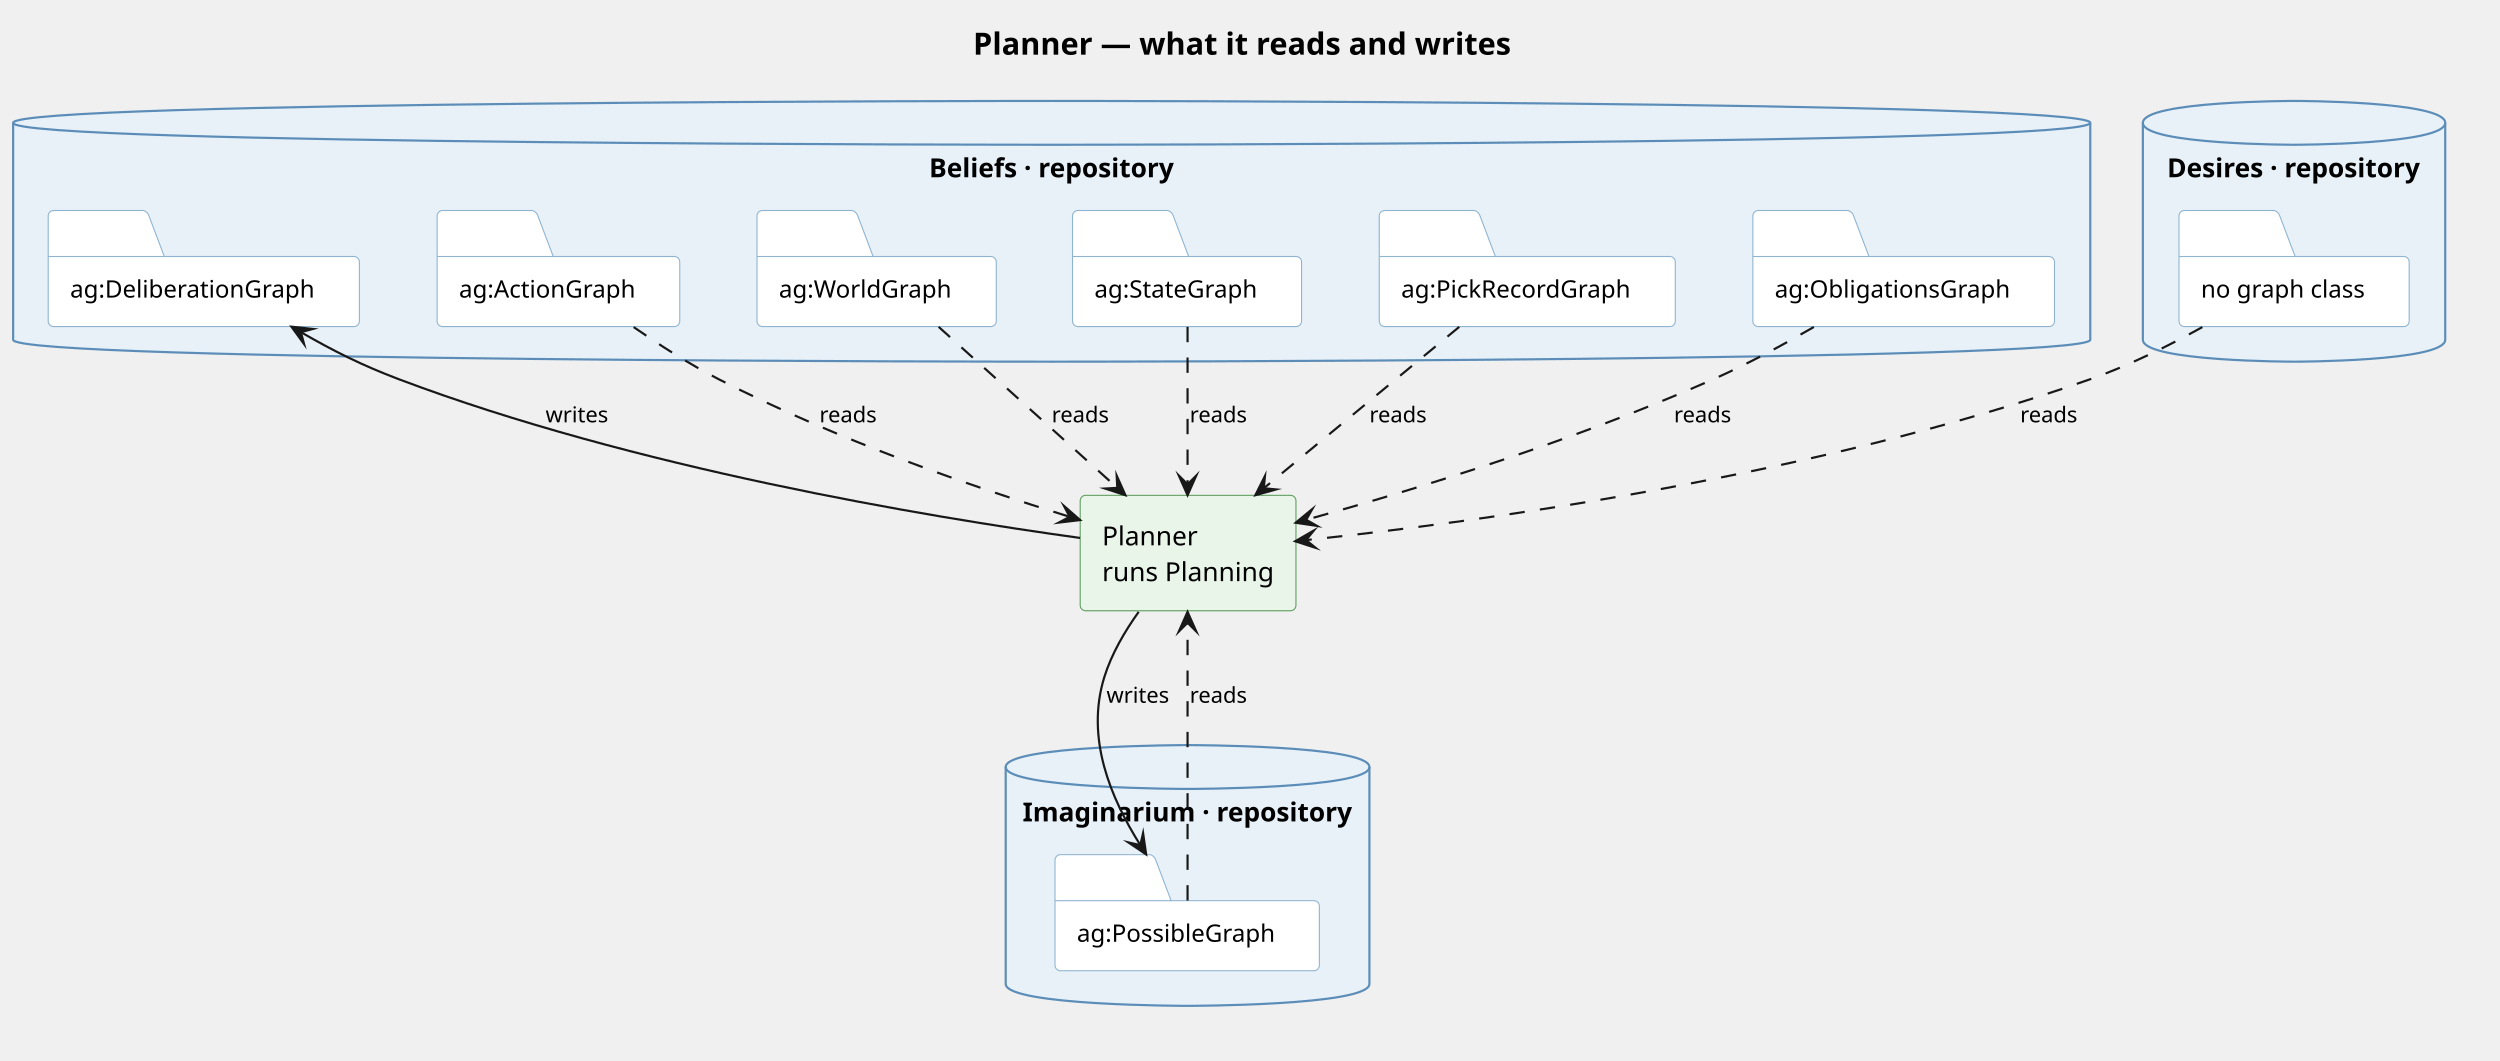
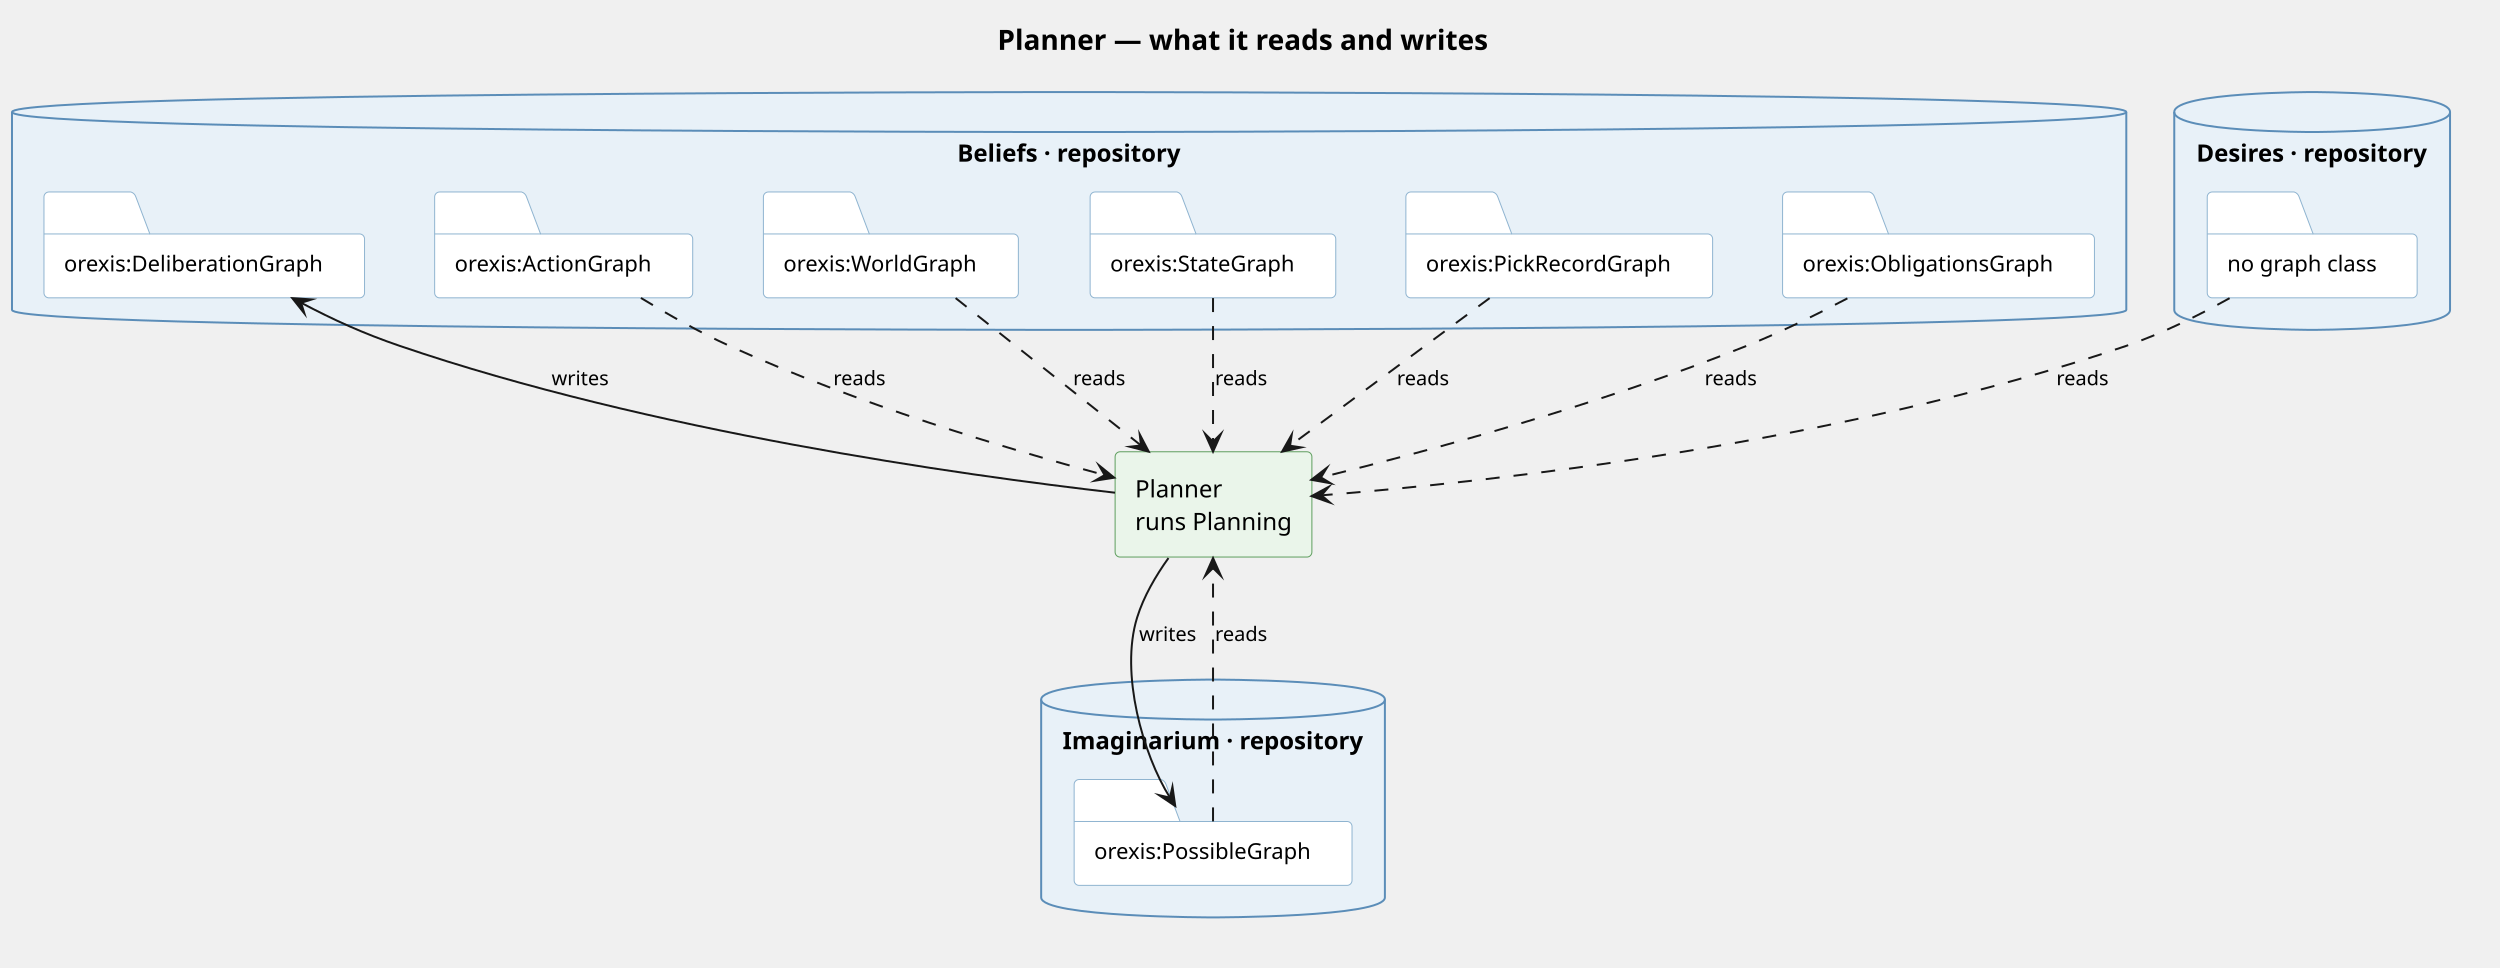
- <svg xmlns="http://www.w3.org/2000/svg" version="1.1" data-diagram-type="DESCRIPTION" style="width:1141px;height:484px;background:#FFFFFF;" width="1141px" height="484px" viewBox="0 0 1141 484" zoomAndPan="magnify" preserveAspectRatio="none" contentStyleType="text/css">
+ <svg xmlns="http://www.w3.org/2000/svg" version="1.1" data-diagram-type="DESCRIPTION" style="width:1251px;height:484px;background:#FFFFFF;" width="1251px" height="484px" viewBox="0 0 1251 484" zoomAndPan="magnify" preserveAspectRatio="none" contentStyleType="text/css">
  <defs />
  <g font-family="sans-serif" lengthAdjust="spacing">
    <g class="title" data-source-line="1">
-       <text x="444.108" y="24.966" fill="#000" font-size="14" textLength="245.783" font-weight="700">Planner — what it reads and writes</text>
+       <text x="499.108" y="24.966" fill="#000" font-size="14" textLength="245.783" font-weight="700">Planner — what it reads and writes</text>
    </g>
    <g class="cluster" data-qualified-name="BEL" id="ent0001" data-source-line="23">
-       <path d="M6,56.068 C6,46.068 480,46.068 480,46.068 C480,46.068 954,46.068 954,56.068 L954,155.068 C954,165.068 480,165.068 480,165.068 C480,165.068 6,165.068 6,155.068 L6,56.068" style="stroke:#5B8DB8;stroke-width:1;" fill="#E8F1F8" />
-       <path d="M6,56.068 C6,66.068 480,66.068 480,66.068 C480,66.068 954,66.068 954,56.068" style="stroke:#5B8DB8;stroke-width:1;" fill="none" />
-       <text x="424.032" y="80.896" fill="#000" font-size="12" textLength="111.937" font-weight="700">Beliefs · repository</text>
+       <path d="M6,56.068 C6,46.068 535,46.068 535,46.068 C535,46.068 1064,46.068 1064,56.068 L1064,155.068 C1064,165.068 535,165.068 535,165.068 C535,165.068 6,165.068 6,155.068 L6,56.068" style="stroke:#5B8DB8;stroke-width:1;" fill="#E8F1F8" />
+       <path d="M6,56.068 C6,66.068 535,66.068 535,66.068 C535,66.068 1064,66.068 1064,56.068" style="stroke:#5B8DB8;stroke-width:1;" fill="none" />
+       <text x="479.032" y="80.896" fill="#000" font-size="12" textLength="111.937" font-weight="700">Beliefs · repository</text>
    </g>
    <g class="cluster" data-qualified-name="DES" id="ent0008" data-source-line="32">
-       <path d="M978,56.068 C978,46.068 1047,46.068 1047,46.068 C1047,46.068 1116,46.068 1116,56.068 L1116,155.068 C1116,165.068 1047,165.068 1047,165.068 C1047,165.068 978,165.068 978,155.068 L978,56.068" style="stroke:#5B8DB8;stroke-width:1;" fill="#E8F1F8" />
-       <path d="M978,56.068 C978,66.068 1047,66.068 1047,66.068 C1047,66.068 1116,66.068 1116,56.068" style="stroke:#5B8DB8;stroke-width:1;" fill="none" />
-       <text x="989.07" y="80.896" fill="#000" font-size="12" textLength="115.861" font-weight="700">Desires · repository</text>
+       <path d="M1088,56.068 C1088,46.068 1157,46.068 1157,46.068 C1157,46.068 1226,46.068 1226,56.068 L1226,155.068 C1226,165.068 1157,165.068 1157,165.068 C1157,165.068 1088,165.068 1088,155.068 L1088,56.068" style="stroke:#5B8DB8;stroke-width:1;" fill="#E8F1F8" />
+       <path d="M1088,56.068 C1088,66.068 1157,66.068 1157,66.068 C1157,66.068 1226,66.068 1226,56.068" style="stroke:#5B8DB8;stroke-width:1;" fill="none" />
+       <text x="1099.07" y="80.896" fill="#000" font-size="12" textLength="115.861" font-weight="700">Desires · repository</text>
    </g>
    <g class="cluster" data-qualified-name="IMG" id="ent0010" data-source-line="36">
-       <path d="M459,350.068 C459,340.068 542,340.068 542,340.068 C542,340.068 625,340.068 625,350.068 L625,449.068 C625,459.068 542,459.068 542,459.068 C542,459.068 459,459.068 459,449.068 L459,350.068" style="stroke:#5B8DB8;stroke-width:1;" fill="#E8F1F8" />
-       <path d="M459,350.068 C459,360.068 542,360.068 542,360.068 C542,360.068 625,360.068 625,350.068" style="stroke:#5B8DB8;stroke-width:1;" fill="none" />
-       <text x="466.687" y="374.896" fill="#000" font-size="12" textLength="150.625" font-weight="700">Imaginarium · repository</text>
+       <path d="M521,350.068 C521,340.068 607,340.068 607,340.068 C607,340.068 693,340.068 693,350.068 L693,449.068 C693,459.068 607,459.068 607,459.068 C607,459.068 521,459.068 521,449.068 L521,350.068" style="stroke:#5B8DB8;stroke-width:1;" fill="#E8F1F8" />
+       <path d="M521,350.068 C521,360.068 607,360.068 607,360.068 C607,360.068 693,360.068 693,350.068" style="stroke:#5B8DB8;stroke-width:1;" fill="none" />
+       <text x="531.687" y="374.896" fill="#000" font-size="12" textLength="150.625" font-weight="700">Imaginarium · repository</text>
    </g>
    <g class="entity" data-qualified-name="BEL.A" id="ent0002" data-source-line="24">
-       <path d="M202,96.068 L243,96.068 A3.75,3.75 0 0 1 245.5,98.568 L252.5,117.068 L307.739,117.068 A2.5,2.5 0 0 1 310.239,119.568 L310.239,146.55 A2.5,2.5 0 0 1 307.739,149.05 L202,149.05 A2.5,2.5 0 0 1 199.5,146.55 L199.5,98.568 A2.5,2.5 0 0 1 202,96.068" style="stroke:#8FB4D0;stroke-width:0.5;" fill="#FFF" />
-       <line x1="199.5" y1="117.068" x2="252.5" y2="117.068" style="stroke:#8FB4D0;stroke-width:0.5;" />
-       <text x="209.5" y="135.827" fill="#000" font-size="11" textLength="80.739">ag:ActionGraph</text>
+       <path d="M220,96.068 L261,96.068 A3.75,3.75 0 0 1 263.5,98.568 L270.5,117.068 L344.131,117.068 A2.5,2.5 0 0 1 346.631,119.568 L346.631,146.55 A2.5,2.5 0 0 1 344.131,149.05 L220,149.05 A2.5,2.5 0 0 1 217.5,146.55 L217.5,98.568 A2.5,2.5 0 0 1 220,96.068" style="stroke:#8FB4D0;stroke-width:0.5;" fill="#FFF" />
+       <line x1="217.5" y1="117.068" x2="270.5" y2="117.068" style="stroke:#8FB4D0;stroke-width:0.5;" />
+       <text x="227.5" y="135.827" fill="#000" font-size="11" textLength="99.131">orexis:ActionGraph</text>
    </g>
    <g class="entity" data-qualified-name="BEL.W" id="ent0003" data-source-line="25">
-       <path d="M348,96.068 L389,96.068 A3.75,3.75 0 0 1 391.5,98.568 L398.5,117.068 L452.199,117.068 A2.5,2.5 0 0 1 454.699,119.568 L454.699,146.55 A2.5,2.5 0 0 1 452.199,149.05 L348,149.05 A2.5,2.5 0 0 1 345.5,146.55 L345.5,98.568 A2.5,2.5 0 0 1 348,96.068" style="stroke:#8FB4D0;stroke-width:0.5;" fill="#FFF" />
-       <line x1="345.5" y1="117.068" x2="398.5" y2="117.068" style="stroke:#8FB4D0;stroke-width:0.5;" />
-       <text x="355.5" y="135.827" fill="#000" font-size="11" textLength="79.199">ag:WorldGraph</text>
+       <path d="M384.5,96.068 L425.5,96.068 A3.75,3.75 0 0 1 428,98.568 L435,117.068 L507.091,117.068 A2.5,2.5 0 0 1 509.591,119.568 L509.591,146.55 A2.5,2.5 0 0 1 507.091,149.05 L384.5,149.05 A2.5,2.5 0 0 1 382,146.55 L382,98.568 A2.5,2.5 0 0 1 384.5,96.068" style="stroke:#8FB4D0;stroke-width:0.5;" fill="#FFF" />
+       <line x1="382" y1="117.068" x2="435" y2="117.068" style="stroke:#8FB4D0;stroke-width:0.5;" />
+       <text x="392" y="135.827" fill="#000" font-size="11" textLength="97.591">orexis:WorldGraph</text>
    </g>
    <g class="entity" data-qualified-name="BEL.S" id="ent0004" data-source-line="26">
-       <path d="M492,96.068 L533,96.068 A3.75,3.75 0 0 1 535.5,98.568 L542.5,117.068 L591.524,117.068 A2.5,2.5 0 0 1 594.024,119.568 L594.024,146.55 A2.5,2.5 0 0 1 591.524,149.05 L492,149.05 A2.5,2.5 0 0 1 489.5,146.55 L489.5,98.568 A2.5,2.5 0 0 1 492,96.068" style="stroke:#8FB4D0;stroke-width:0.5;" fill="#FFF" />
-       <line x1="489.5" y1="117.068" x2="542.5" y2="117.068" style="stroke:#8FB4D0;stroke-width:0.5;" />
-       <text x="499.5" y="135.827" fill="#000" font-size="11" textLength="74.524">ag:StateGraph</text>
+       <path d="M548,96.068 L589,96.068 A3.75,3.75 0 0 1 591.5,98.568 L598.5,117.068 L665.916,117.068 A2.5,2.5 0 0 1 668.416,119.568 L668.416,146.55 A2.5,2.5 0 0 1 665.916,149.05 L548,149.05 A2.5,2.5 0 0 1 545.5,146.55 L545.5,98.568 A2.5,2.5 0 0 1 548,96.068" style="stroke:#8FB4D0;stroke-width:0.5;" fill="#FFF" />
+       <line x1="545.5" y1="117.068" x2="598.5" y2="117.068" style="stroke:#8FB4D0;stroke-width:0.5;" />
+       <text x="555.5" y="135.827" fill="#000" font-size="11" textLength="92.916">orexis:StateGraph</text>
    </g>
    <g class="entity" data-qualified-name="BEL.P" id="ent0005" data-source-line="27">
-       <path d="M632,96.068 L673,96.068 A3.75,3.75 0 0 1 675.5,98.568 L682.5,117.068 L762.104,117.068 A2.5,2.5 0 0 1 764.604,119.568 L764.604,146.55 A2.5,2.5 0 0 1 762.104,149.05 L632,149.05 A2.5,2.5 0 0 1 629.5,146.55 L629.5,98.568 A2.5,2.5 0 0 1 632,96.068" style="stroke:#8FB4D0;stroke-width:0.5;" fill="#FFF" />
-       <line x1="629.5" y1="117.068" x2="682.5" y2="117.068" style="stroke:#8FB4D0;stroke-width:0.5;" />
-       <text x="639.5" y="135.827" fill="#000" font-size="11" textLength="105.104">ag:PickRecordGraph</text>
+       <path d="M706,96.068 L747,96.068 A3.75,3.75 0 0 1 749.5,98.568 L756.5,117.068 L854.496,117.068 A2.5,2.5 0 0 1 856.996,119.568 L856.996,146.55 A2.5,2.5 0 0 1 854.496,149.05 L706,149.05 A2.5,2.5 0 0 1 703.5,146.55 L703.5,98.568 A2.5,2.5 0 0 1 706,96.068" style="stroke:#8FB4D0;stroke-width:0.5;" fill="#FFF" />
+       <line x1="703.5" y1="117.068" x2="756.5" y2="117.068" style="stroke:#8FB4D0;stroke-width:0.5;" />
+       <text x="713.5" y="135.827" fill="#000" font-size="11" textLength="123.496">orexis:PickRecordGraph</text>
    </g>
    <g class="entity" data-qualified-name="BEL.O" id="ent0006" data-source-line="28">
-       <path d="M802.5,96.068 L843.5,96.068 A3.75,3.75 0 0 1 846,98.568 L853,117.068 L935.167,117.068 A2.5,2.5 0 0 1 937.667,119.568 L937.667,146.55 A2.5,2.5 0 0 1 935.167,149.05 L802.5,149.05 A2.5,2.5 0 0 1 800,146.55 L800,98.568 A2.5,2.5 0 0 1 802.5,96.068" style="stroke:#8FB4D0;stroke-width:0.5;" fill="#FFF" />
-       <line x1="800" y1="117.068" x2="853" y2="117.068" style="stroke:#8FB4D0;stroke-width:0.5;" />
-       <text x="810" y="135.827" fill="#000" font-size="11" textLength="107.667">ag:ObligationsGraph</text>
+       <path d="M894.5,96.068 L935.5,96.068 A3.75,3.75 0 0 1 938,98.568 L945,117.068 L1045.559,117.068 A2.5,2.5 0 0 1 1048.059,119.568 L1048.059,146.55 A2.5,2.5 0 0 1 1045.559,149.05 L894.5,149.05 A2.5,2.5 0 0 1 892,146.55 L892,98.568 A2.5,2.5 0 0 1 894.5,96.068" style="stroke:#8FB4D0;stroke-width:0.5;" fill="#FFF" />
+       <line x1="892" y1="117.068" x2="945" y2="117.068" style="stroke:#8FB4D0;stroke-width:0.5;" />
+       <text x="902" y="135.827" fill="#000" font-size="11" textLength="126.059">orexis:ObligationsGraph</text>
    </g>
    <g class="entity" data-qualified-name="BEL.D" id="ent0007" data-source-line="29">
-       <path d="M24.5,96.068 L65.5,96.068 A3.75,3.75 0 0 1 68,98.568 L75,117.068 L161.523,117.068 A2.5,2.5 0 0 1 164.023,119.568 L164.023,146.55 A2.5,2.5 0 0 1 161.523,149.05 L24.5,149.05 A2.5,2.5 0 0 1 22,146.55 L22,98.568 A2.5,2.5 0 0 1 24.5,96.068" style="stroke:#8FB4D0;stroke-width:0.5;" fill="#FFF" />
+       <path d="M24.5,96.068 L65.5,96.068 A3.75,3.75 0 0 1 68,98.568 L75,117.068 L179.915,117.068 A2.5,2.5 0 0 1 182.415,119.568 L182.415,146.55 A2.5,2.5 0 0 1 179.915,149.05 L24.5,149.05 A2.5,2.5 0 0 1 22,146.55 L22,98.568 A2.5,2.5 0 0 1 24.5,96.068" style="stroke:#8FB4D0;stroke-width:0.5;" fill="#FFF" />
      <line x1="22" y1="117.068" x2="75" y2="117.068" style="stroke:#8FB4D0;stroke-width:0.5;" />
-       <text x="32" y="135.827" fill="#000" font-size="11" textLength="112.023">ag:DeliberationGraph</text>
+       <text x="32" y="135.827" fill="#000" font-size="11" textLength="130.415">orexis:DeliberationGraph</text>
    </g>
    <g class="entity" data-qualified-name="DES.X" id="ent0009" data-source-line="33">
-       <path d="M997,96.068 L1038,96.068 A3.75,3.75 0 0 1 1040.5,98.568 L1047.5,117.068 L1097.041,117.068 A2.5,2.5 0 0 1 1099.541,119.568 L1099.541,146.55 A2.5,2.5 0 0 1 1097.041,149.05 L997,149.05 A2.5,2.5 0 0 1 994.5,146.55 L994.5,98.568 A2.5,2.5 0 0 1 997,96.068" style="stroke:#8FB4D0;stroke-width:0.5;" fill="#FFF" />
-       <line x1="994.5" y1="117.068" x2="1047.5" y2="117.068" style="stroke:#8FB4D0;stroke-width:0.5;" />
-       <text x="1004.5" y="135.827" fill="#000" font-size="11" textLength="75.041">no graph class</text>
+       <path d="M1107,96.068 L1148,96.068 A3.75,3.75 0 0 1 1150.5,98.568 L1157.5,117.068 L1207.041,117.068 A2.5,2.5 0 0 1 1209.541,119.568 L1209.541,146.55 A2.5,2.5 0 0 1 1207.041,149.05 L1107,149.05 A2.5,2.5 0 0 1 1104.5,146.55 L1104.5,98.568 A2.5,2.5 0 0 1 1107,96.068" style="stroke:#8FB4D0;stroke-width:0.5;" fill="#FFF" />
+       <line x1="1104.5" y1="117.068" x2="1157.5" y2="117.068" style="stroke:#8FB4D0;stroke-width:0.5;" />
+       <text x="1114.5" y="135.827" fill="#000" font-size="11" textLength="75.041">no graph class</text>
    </g>
    <g class="entity" data-qualified-name="IMG.V" id="ent0011" data-source-line="37">
-       <path d="M484,390.068 L525,390.068 A3.75,3.75 0 0 1 527.5,392.568 L534.5,411.068 L599.661,411.068 A2.5,2.5 0 0 1 602.161,413.568 L602.161,440.55 A2.5,2.5 0 0 1 599.661,443.05 L484,443.05 A2.5,2.5 0 0 1 481.5,440.55 L481.5,392.568 A2.5,2.5 0 0 1 484,390.068" style="stroke:#8FB4D0;stroke-width:0.5;" fill="#FFF" />
-       <line x1="481.5" y1="411.068" x2="534.5" y2="411.068" style="stroke:#8FB4D0;stroke-width:0.5;" />
-       <text x="491.5" y="429.827" fill="#000" font-size="11" textLength="90.661">ag:PossibleGraph</text>
+       <path d="M540,390.068 L581,390.068 A3.75,3.75 0 0 1 583.5,392.568 L590.5,411.068 L674.053,411.068 A2.5,2.5 0 0 1 676.553,413.568 L676.553,440.55 A2.5,2.5 0 0 1 674.053,443.05 L540,443.05 A2.5,2.5 0 0 1 537.5,440.55 L537.5,392.568 A2.5,2.5 0 0 1 540,390.068" style="stroke:#8FB4D0;stroke-width:0.5;" fill="#FFF" />
+       <line x1="537.5" y1="411.068" x2="590.5" y2="411.068" style="stroke:#8FB4D0;stroke-width:0.5;" />
+       <text x="547.5" y="429.827" fill="#000" font-size="11" textLength="109.053">orexis:PossibleGraph</text>
    </g>
    <g class="entity" data-qualified-name="PL" id="ent0012" data-source-line="40">
-       <rect x="493" y="226.068" width="98.469" height="52.688" fill="#EAF5EA" style="stroke:#5E9E5E;stroke-width:0.5;" rx="2.5" ry="2.5" />
-       <text x="503" y="248.896" fill="#000" font-size="12" textLength="43.644">Planner</text>
-       <text x="503" y="265.24" fill="#000" font-size="12" textLength="78.469">runs Planning</text>
+       <rect x="558" y="226.068" width="98.469" height="52.688" fill="#EAF5EA" style="stroke:#5E9E5E;stroke-width:0.5;" rx="2.5" ry="2.5" />
+       <text x="568" y="248.896" fill="#000" font-size="12" textLength="43.644">Planner</text>
+       <text x="568" y="265.24" fill="#000" font-size="12" textLength="78.469">runs Planning</text>
    </g>
    <g class="link" data-entity-1="ent0002" data-entity-2="ent0012" id="lnk13" data-source-line="43" data-link-type="dependency">
-       <path d="M289.2,149.288 C301.1,157.548 314.78,166.288 328,173.068 C382.23,200.868 443.884,222.148 488.204,235.878" style="stroke:#181818;stroke-width:1;stroke-dasharray:7,7;" fill="none" id="A-to-PL" />
-       <polygon points="492.98,237.358,485.567,230.874,488.204,235.878,483.199,238.516,492.98,237.358" fill="#181818" style="stroke:#181818;stroke-width:1;stroke-linejoin:miter;stroke-miterlimit:10;" />
-       <text x="374" y="192.758" fill="#000" font-size="10" textLength="26.32">reads</text>
+       <path d="M320.71,149.098 C334.35,157.428 350.03,166.278 365,173.068 C429.36,202.248 502.972,224.316 552.752,237.736" style="stroke:#181818;stroke-width:1;stroke-dasharray:7,7;" fill="none" id="A-to-PL" />
+       <polygon points="557.58,239.038,549.931,232.833,552.752,237.736,547.849,240.557,557.58,239.038" fill="#181818" style="stroke:#181818;stroke-width:1;stroke-linejoin:miter;stroke-miterlimit:10;" />
+       <text x="417" y="192.758" fill="#000" font-size="10" textLength="26.32">reads</text>
    </g>
    <g class="link" data-entity-1="ent0003" data-entity-2="ent0012" id="lnk14" data-source-line="44" data-link-type="dependency">
-       <path d="M428.39,149.168 C453.16,171.488 485.186,200.36 509.936,222.67" style="stroke:#181818;stroke-width:1;stroke-dasharray:7,7;" fill="none" id="W-to-PL" />
-       <polygon points="513.65,226.018,509.643,217.021,509.936,222.67,504.287,222.963,513.65,226.018" fill="#181818" style="stroke:#181818;stroke-width:1;stroke-linejoin:miter;stroke-miterlimit:10;" />
-       <text x="480" y="192.758" fill="#000" font-size="10" textLength="26.32">reads</text>
+       <path d="M478.19,149.168 C506.27,171.488 542.886,200.596 570.946,222.906" style="stroke:#181818;stroke-width:1;stroke-dasharray:7,7;" fill="none" id="W-to-PL" />
+       <polygon points="574.86,226.018,570.305,217.286,570.946,222.906,565.326,223.548,574.86,226.018" fill="#181818" style="stroke:#181818;stroke-width:1;stroke-linejoin:miter;stroke-miterlimit:10;" />
+       <text x="537" y="192.758" fill="#000" font-size="10" textLength="26.32">reads</text>
    </g>
    <g class="link" data-entity-1="ent0004" data-entity-2="ent0012" id="lnk15" data-source-line="45" data-link-type="dependency">
-       <path d="M542,149.168 C542,171.488 542,198.708 542,221.018" style="stroke:#181818;stroke-width:1;stroke-dasharray:7,7;" fill="none" id="S-to-PL" />
-       <polygon points="542,226.018,546,217.018,542,221.018,538,217.018,542,226.018" fill="#181818" style="stroke:#181818;stroke-width:1;stroke-linejoin:miter;stroke-miterlimit:10;" />
-       <text x="543" y="192.758" fill="#000" font-size="10" textLength="26.32">reads</text>
+       <path d="M607,149.168 C607,171.488 607,198.708 607,221.018" style="stroke:#181818;stroke-width:1;stroke-dasharray:7,7;" fill="none" id="S-to-PL" />
+       <polygon points="607,226.018,611,217.018,607,221.018,603,217.018,607,226.018" fill="#181818" style="stroke:#181818;stroke-width:1;stroke-linejoin:miter;stroke-miterlimit:10;" />
+       <text x="608" y="192.758" fill="#000" font-size="10" textLength="26.32">reads</text>
    </g>
    <g class="link" data-entity-1="ent0005" data-entity-2="ent0012" id="lnk16" data-source-line="46" data-link-type="dependency">
-       <path d="M666.01,149.168 C638.97,171.488 603.816,200.524 576.796,222.834" style="stroke:#181818;stroke-width:1;stroke-dasharray:7,7;" fill="none" id="P-to-PL" />
-       <polygon points="572.94,226.018,582.427,223.372,576.796,222.834,577.333,217.203,572.94,226.018" fill="#181818" style="stroke:#181818;stroke-width:1;stroke-linejoin:miter;stroke-miterlimit:10;" />
-       <text x="625" y="192.758" fill="#000" font-size="10" textLength="26.32">reads</text>
+       <path d="M745.41,149.168 C715.23,171.488 675.71,200.734 645.55,223.044" style="stroke:#181818;stroke-width:1;stroke-dasharray:7,7;" fill="none" id="P-to-PL" />
+       <polygon points="641.53,226.018,651.144,223.881,645.55,223.044,646.387,217.45,641.53,226.018" fill="#181818" style="stroke:#181818;stroke-width:1;stroke-linejoin:miter;stroke-miterlimit:10;" />
+       <text x="699" y="192.758" fill="#000" font-size="10" textLength="26.32">reads</text>
    </g>
    <g class="link" data-entity-1="ent0006" data-entity-2="ent0012" id="lnk17" data-source-line="47" data-link-type="dependency">
-       <path d="M827.84,149.238 C813.64,157.488 797.41,166.248 782,173.068 C718.06,201.368 645.447,223.539 596.157,237.239" style="stroke:#181818;stroke-width:1;stroke-dasharray:7,7;" fill="none" id="O-to-PL" />
-       <polygon points="591.34,238.578,601.082,240.022,596.157,237.239,598.94,232.314,591.34,238.578" fill="#181818" style="stroke:#181818;stroke-width:1;stroke-linejoin:miter;stroke-miterlimit:10;" />
-       <text x="764" y="192.758" fill="#000" font-size="10" textLength="26.32">reads</text>
+       <path d="M924.44,149.308 C908.76,157.558 890.88,166.308 874,173.068 C800,202.718 715.326,225.565 661.026,238.905" style="stroke:#181818;stroke-width:1;stroke-dasharray:7,7;" fill="none" id="O-to-PL" />
+       <polygon points="656.17,240.098,665.864,241.835,661.026,238.905,663.956,234.066,656.17,240.098" fill="#181818" style="stroke:#181818;stroke-width:1;stroke-linejoin:miter;stroke-miterlimit:10;" />
+       <text x="853" y="192.758" fill="#000" font-size="10" textLength="26.32">reads</text>
    </g>
    <g class="link" data-entity-1="ent0009" data-entity-2="ent0012" id="lnk18" data-source-line="48" data-link-type="dependency">
-       <path d="M1005.17,149.278 C989.58,157.928 971.42,166.928 954,173.068 C827.46,217.648 674.622,238.192 596.102,246.502" style="stroke:#181818;stroke-width:1;stroke-dasharray:7,7;" fill="none" id="X-to-PL" />
-       <polygon points="591.13,247.028,600.501,250.058,596.102,246.502,599.659,242.103,591.13,247.028" fill="#181818" style="stroke:#181818;stroke-width:1;stroke-linejoin:miter;stroke-miterlimit:10;" />
-       <text x="922" y="192.758" fill="#000" font-size="10" textLength="26.32">reads</text>
+       <path d="M1115.69,149.198 C1100,157.948 1081.65,167.028 1064,173.068 C920.8,222.058 746.444,241.028 661.274,247.868" style="stroke:#181818;stroke-width:1;stroke-dasharray:7,7;" fill="none" id="X-to-PL" />
+       <polygon points="656.29,248.268,665.581,251.535,661.274,247.868,664.941,243.56,656.29,248.268" fill="#181818" style="stroke:#181818;stroke-width:1;stroke-linejoin:miter;stroke-miterlimit:10;" />
+       <text x="1029" y="192.758" fill="#000" font-size="10" textLength="26.32">reads</text>
    </g>
    <g class="link" data-entity-1="ent0011" data-entity-2="ent0012" id="lnk19" data-source-line="49" data-link-type="dependency">
-       <path d="M542,411.018 C542,380.738 542,314.568 542,284.238" style="stroke:#181818;stroke-width:1;stroke-dasharray:7,7;" fill="none" id="V-to-PL" />
-       <polygon points="542,279.238,538,288.238,542,284.238,546,288.238,542,279.238" fill="#181818" style="stroke:#181818;stroke-width:1;stroke-linejoin:miter;stroke-miterlimit:10;" />
-       <text x="543" y="320.758" fill="#000" font-size="10" textLength="26.32">reads</text>
+       <path d="M607,411.018 C607,380.738 607,314.568 607,284.238" style="stroke:#181818;stroke-width:1;stroke-dasharray:7,7;" fill="none" id="V-to-PL" />
+       <polygon points="607,279.238,603,288.238,607,284.238,611,288.238,607,279.238" fill="#181818" style="stroke:#181818;stroke-width:1;stroke-linejoin:miter;stroke-miterlimit:10;" />
+       <text x="608" y="320.758" fill="#000" font-size="10" textLength="26.32">reads</text>
    </g>
    <g class="link" data-entity-1="ent0012" data-entity-2="ent0011" id="lnk20" data-source-line="50" data-link-type="dependency">
-       <path d="M519.71,279.238 C513.36,288.098 507.28,298.468 504,309.068 C495.35,337.008 506.981,364.273 520.441,385.713" style="stroke:#181818;stroke-width:1;" fill="none" id="PL-to-V" />
-       <polygon points="523.1,389.948,521.702,380.199,520.441,385.713,514.927,384.452,523.1,389.948" fill="#181818" style="stroke:#181818;stroke-width:1;stroke-linejoin:miter;stroke-miterlimit:10;" />
-       <text x="505" y="320.758" fill="#000" font-size="10" textLength="28.61">writes</text>
+       <path d="M584.71,279.238 C578.36,288.098 572.28,298.468 569,309.068 C560.35,337.008 571.981,377.685 585.441,399.125" style="stroke:#181818;stroke-width:1;" fill="none" id="PL-to-V" />
+       <polygon points="588.1,403.36,586.702,393.611,585.441,399.125,579.927,397.865,588.1,403.36" fill="#181818" style="stroke:#181818;stroke-width:1;stroke-linejoin:miter;stroke-miterlimit:10;" />
+       <text x="570" y="320.758" fill="#000" font-size="10" textLength="28.61">writes</text>
    </g>
    <g class="link" data-entity-1="ent0012" data-entity-2="ent0007" id="lnk21" data-source-line="51" data-link-type="dependency">
-       <path d="M492.96,245.518 C422.44,235.788 289.12,213.528 182,173.068 C165.29,166.758 152.249,160.219 137.329,151.599" style="stroke:#181818;stroke-width:1;" fill="none" id="PL-to-D" />
-       <polygon points="133,149.098,138.792,157.064,137.329,151.599,142.794,150.137,133,149.098" fill="#181818" style="stroke:#181818;stroke-width:1;stroke-linejoin:miter;stroke-miterlimit:10;" />
-       <text x="249" y="192.758" fill="#000" font-size="10" textLength="28.61">writes</text>
+       <path d="M557.94,246.548 C480.32,237.638 325.13,215.808 200,173.068 C181.78,166.848 167.106,160.154 150.666,151.514" style="stroke:#181818;stroke-width:1;" fill="none" id="PL-to-D" />
+       <polygon points="146.24,149.188,152.346,156.916,150.666,151.514,156.068,149.834,146.24,149.188" fill="#181818" style="stroke:#181818;stroke-width:1;stroke-linejoin:miter;stroke-miterlimit:10;" />
+       <text x="276" y="192.758" fill="#000" font-size="10" textLength="28.61">writes</text>
    </g>
  </g>
</svg>
